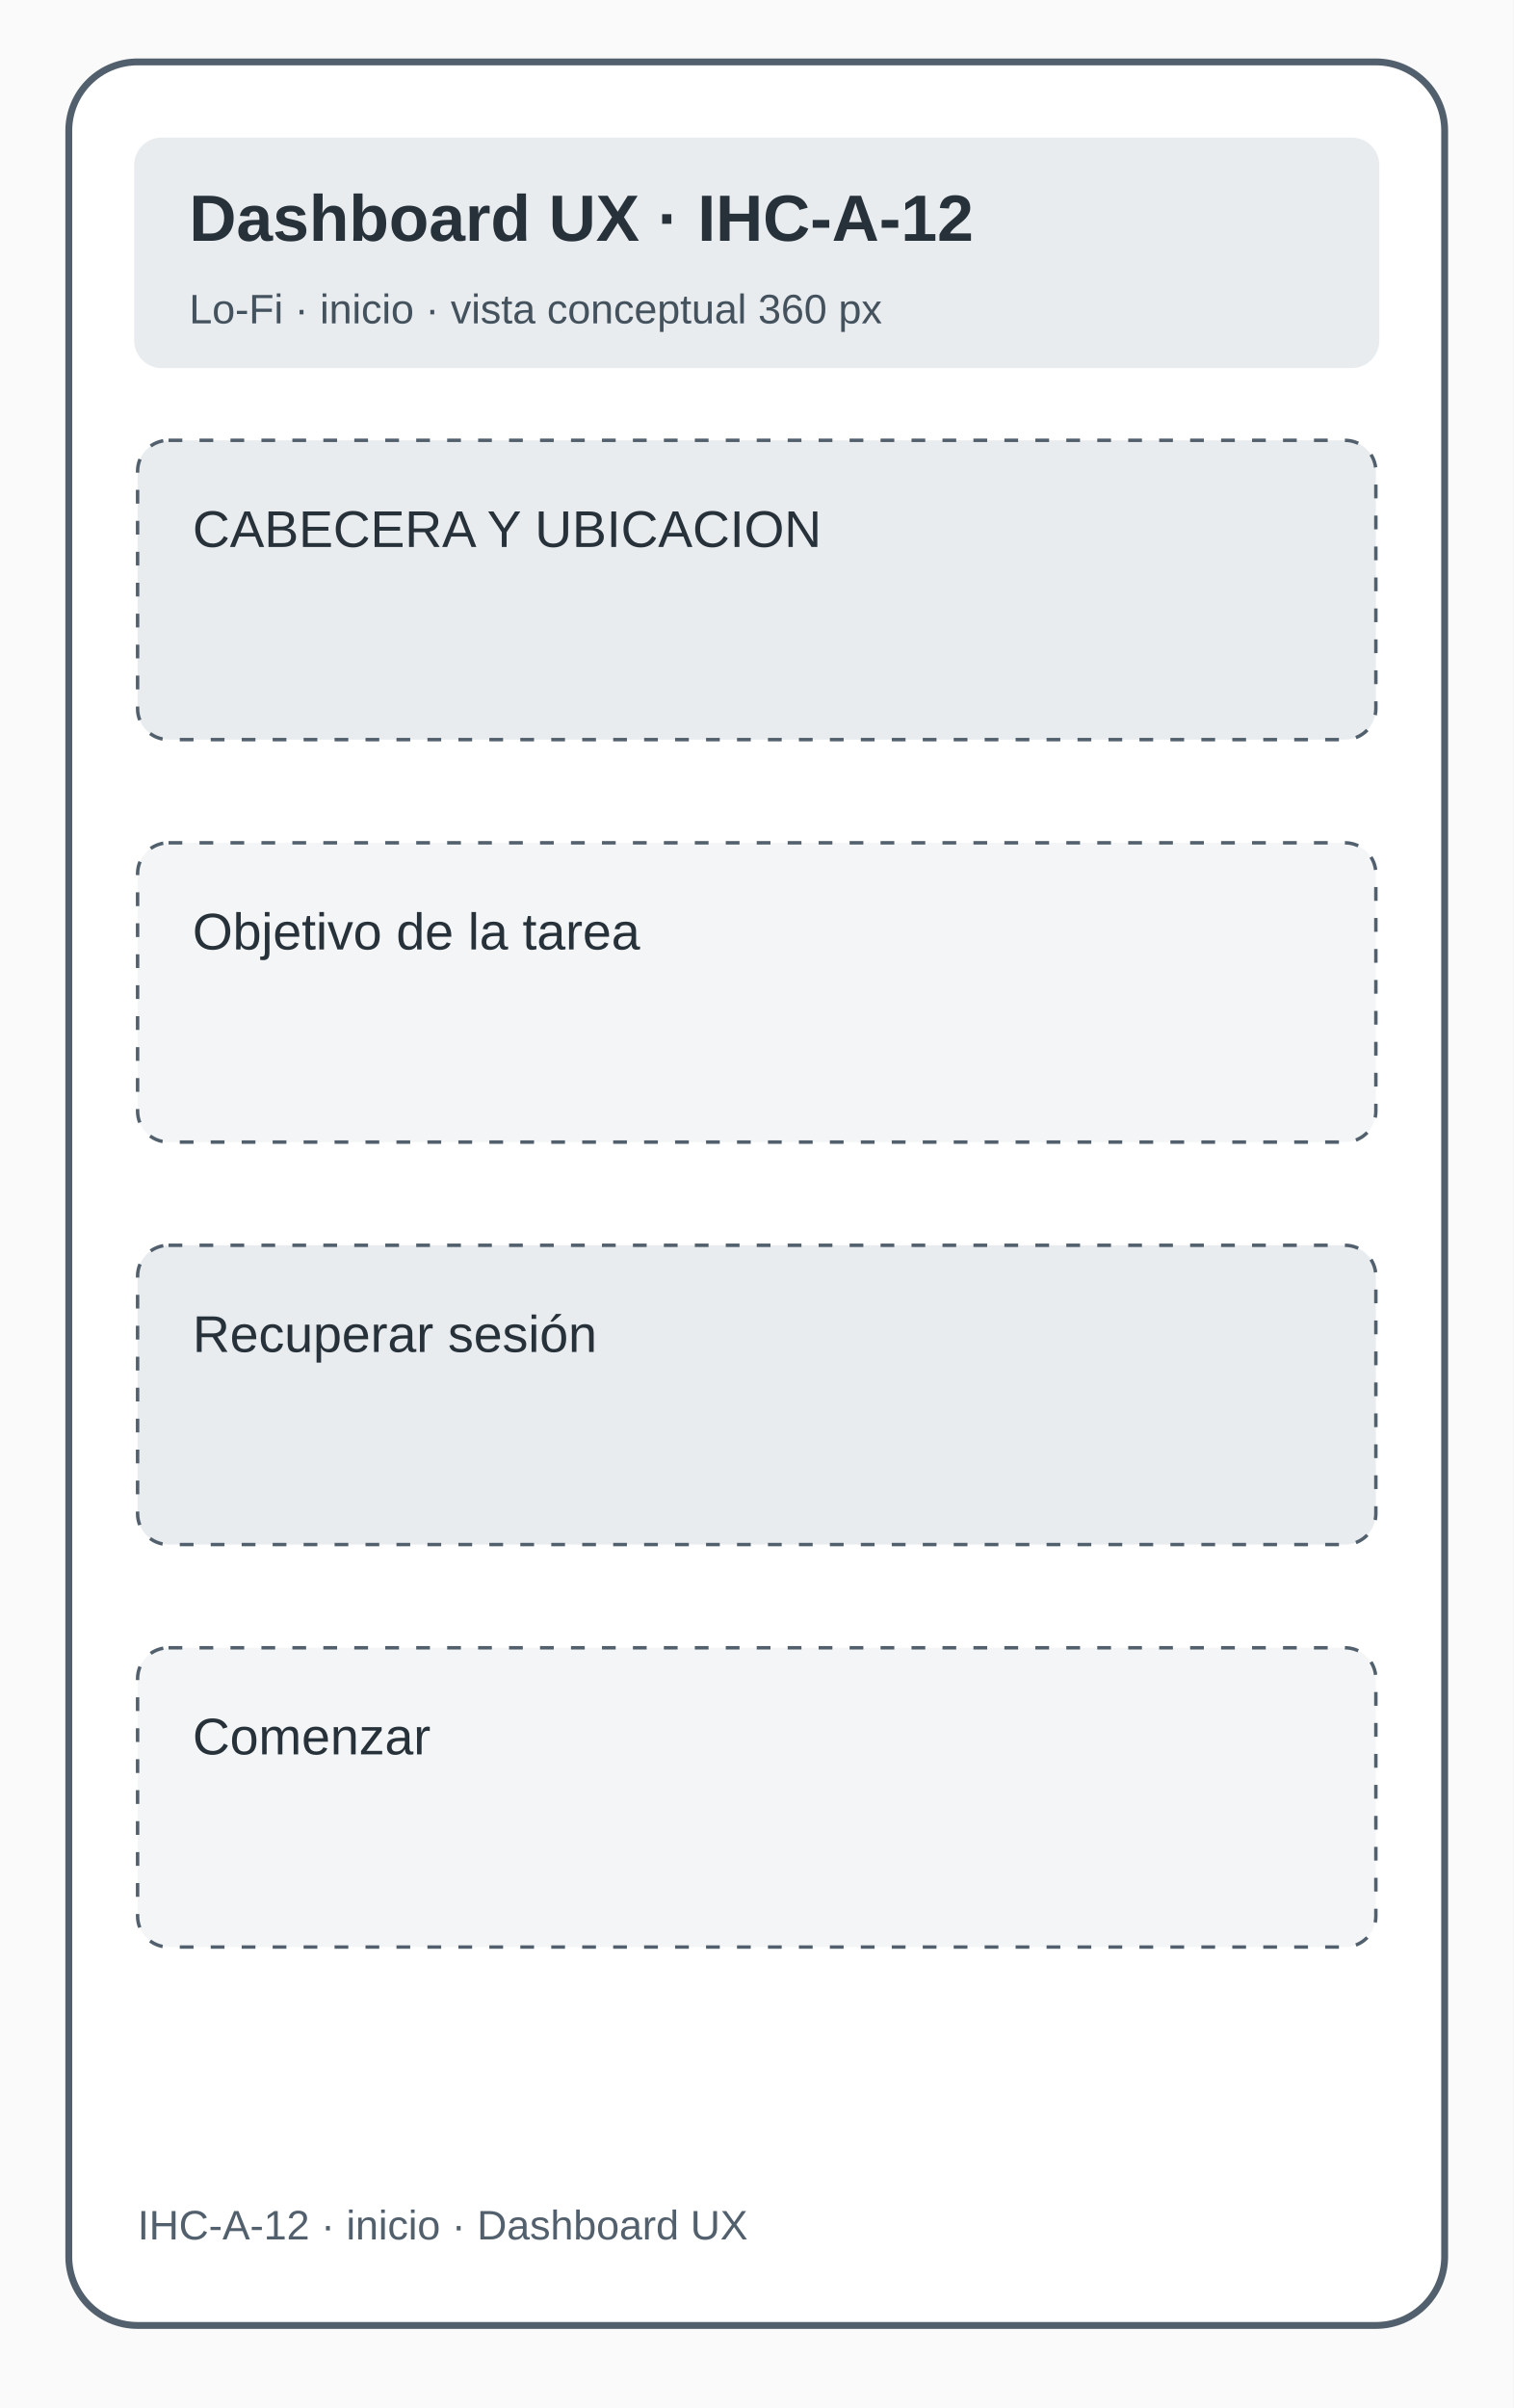
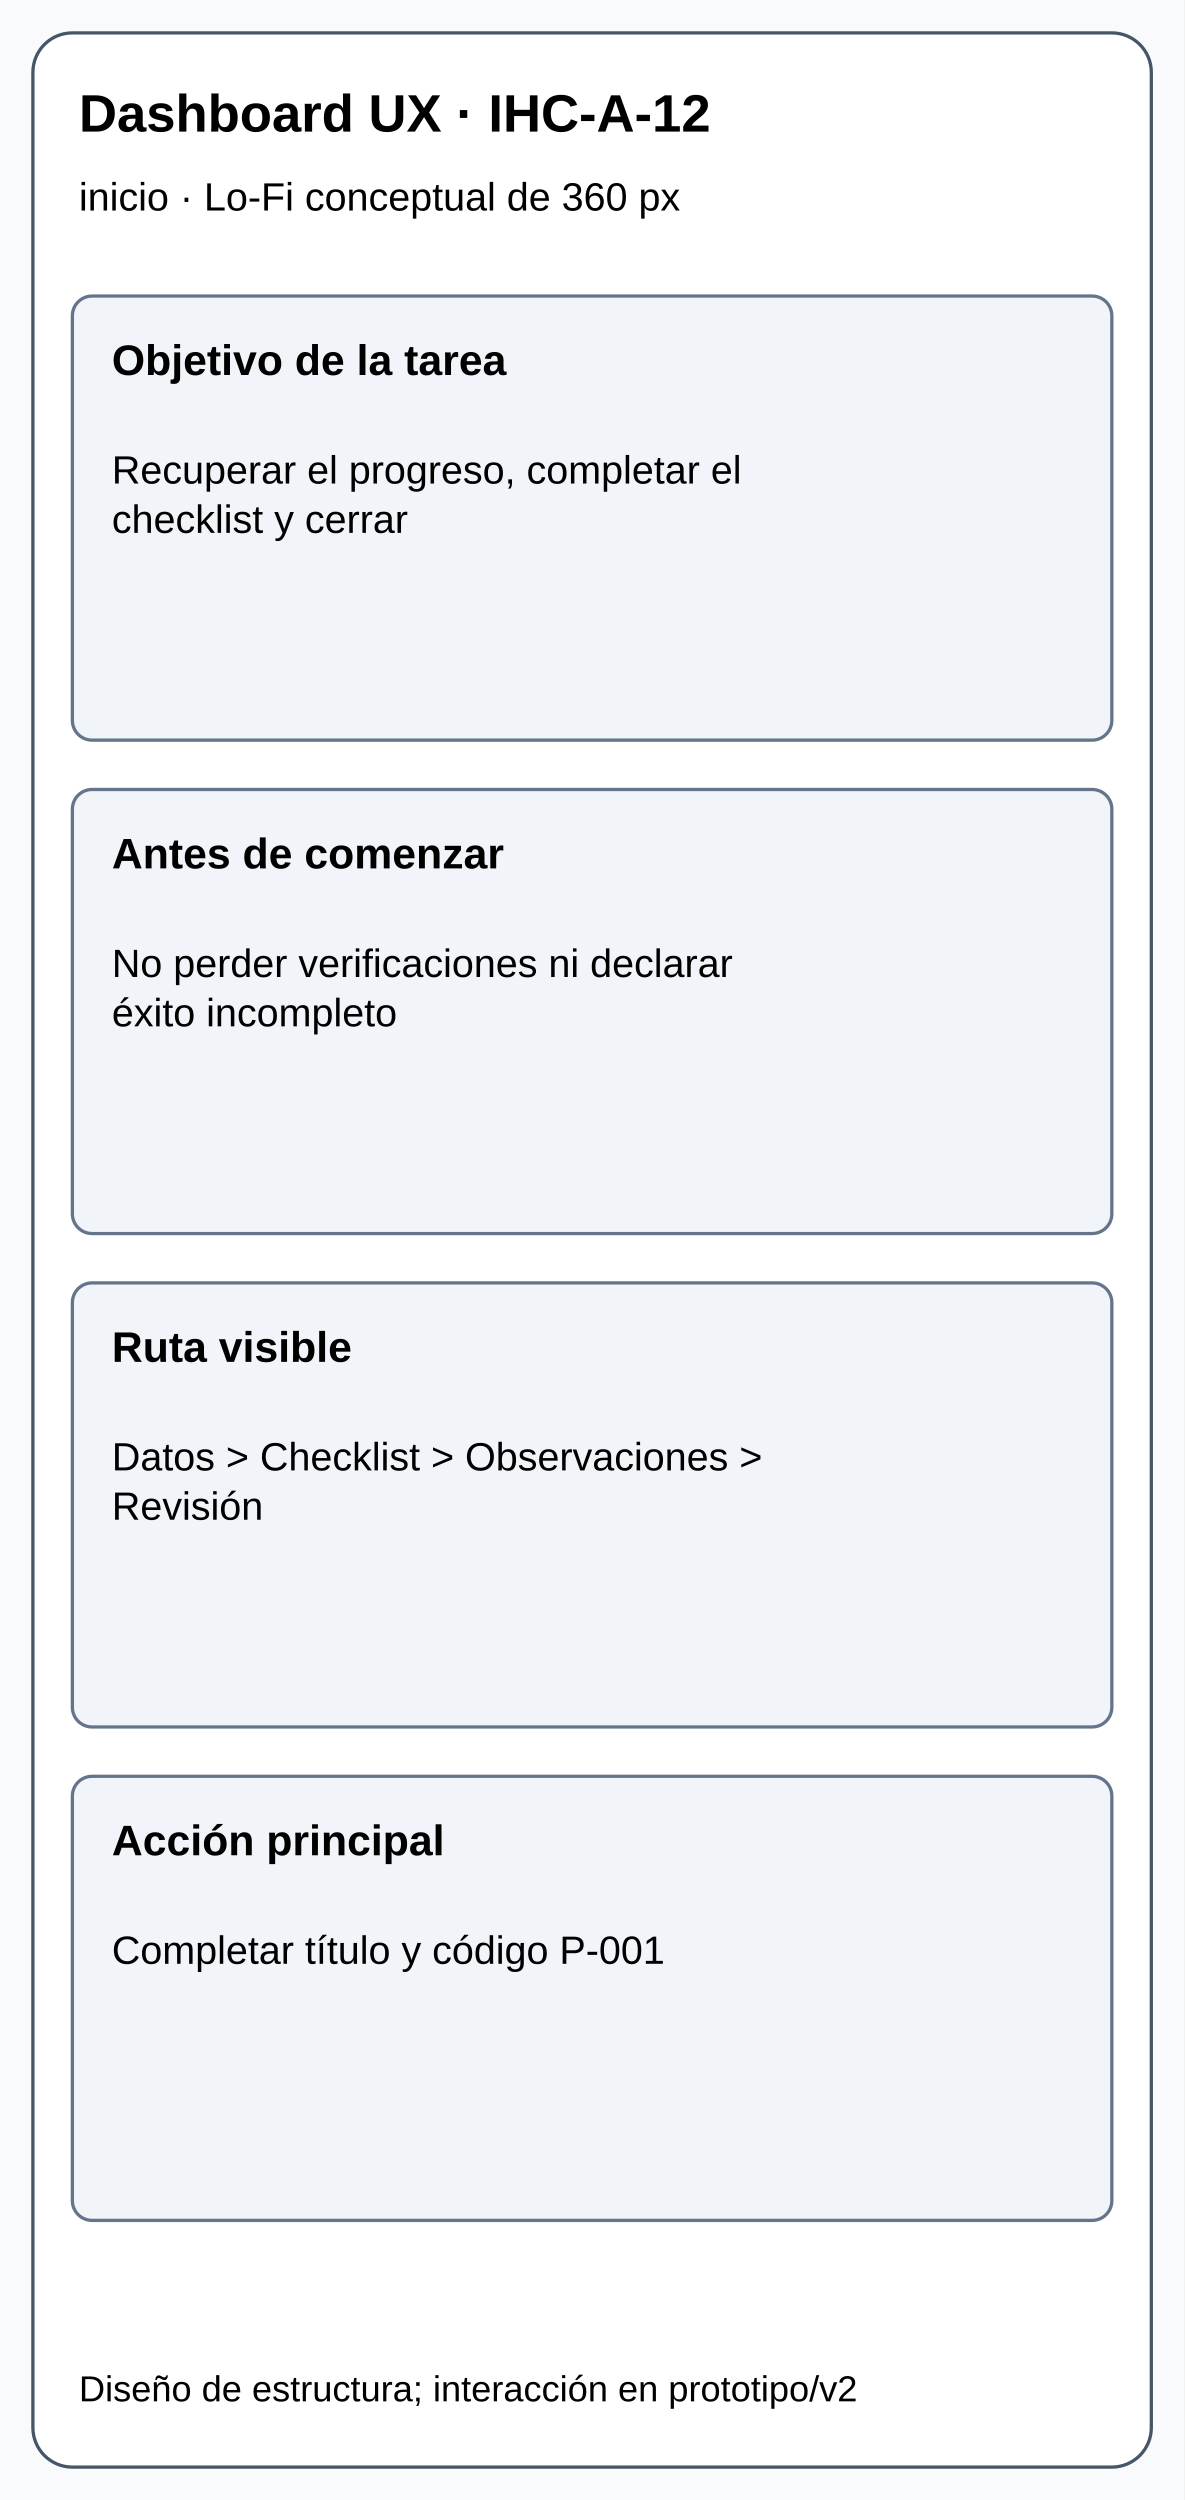
- <svg xmlns="http://www.w3.org/2000/svg" width="440" height="700" viewBox="0 0 440 700" role="img" aria-label="Wireframe IHC-A-12 inicio">
-   <rect width="440" height="700" fill="#FAFAFA" />
-   <rect x="20" y="18" width="400" height="658" rx="20" fill="#FFF" stroke="#52606D" stroke-width="2" />
-   <rect x="39" y="40" width="362" height="67" rx="8" fill="#E9ECEF" />
-   <text x="55" y="70" font-family="Arial" font-size="19" font-weight="bold" fill="#273139">Dashboard UX · IHC-A-12</text>
-   <text x="55" y="94" font-family="Arial" font-size="12" fill="#44525E">Lo-Fi · inicio · vista conceptual 360 px</text>
-   <rect x="40" y="128" width="360" height="87" rx="9" fill="#E9ECEF" stroke="#52606D" stroke-dasharray="4 5" />
-   <text x="56" y="159" font-family="Arial" font-size="15" fill="#273139">CABECERA Y UBICACION</text>
-   <rect x="40" y="245" width="360" height="87" rx="9" fill="#F3F5F6" stroke="#52606D" stroke-dasharray="4 5" />
-   <text x="56" y="276" font-family="Arial" font-size="15" fill="#273139">Objetivo de la tarea</text>
-   <rect x="40" y="362" width="360" height="87" rx="9" fill="#E9ECEF" stroke="#52606D" stroke-dasharray="4 5" />
-   <text x="56" y="393" font-family="Arial" font-size="15" fill="#273139">Recuperar sesión</text>
-   <rect x="40" y="479" width="360" height="87" rx="9" fill="#F3F5F6" stroke="#52606D" stroke-dasharray="4 5" />
-   <text x="56" y="510" font-family="Arial" font-size="15" fill="#273139">Comenzar</text>
-   <text x="40" y="651" font-family="Arial" font-size="12" fill="#52606D">IHC-A-12 · inicio · Dashboard UX</text>
+ <svg xmlns="http://www.w3.org/2000/svg" width="360" height="760" viewBox="0 0 360 760" role="img" aria-label="IHC-A-12 inicio">
+   <rect width="360" height="760" fill="#f8fafc" />
+   <rect x="10" y="10" width="340" height="740" rx="12" fill="white" stroke="#475569" />
+   <text x="24" y="40" font-family="Arial" font-size="16" font-weight="bold">Dashboard UX · IHC-A-12</text>
+   <text x="24" y="64" font-family="Arial" font-size="12">inicio · Lo-Fi conceptual de 360 px</text>
+   <rect x="22" y="90" width="316" height="135" rx="6" fill="#f1f5f9" stroke="#64748b" />
+   <text x="34" y="114" font-family="Arial" font-size="13" font-weight="bold">Objetivo de la tarea</text>
+   <text x="34" y="147" font-family="Arial" font-size="12">Recuperar el progreso, completar el</text>
+   <text x="34" y="162" font-family="Arial" font-size="12">checklist y cerrar</text>
+   <rect x="22" y="240" width="316" height="135" rx="6" fill="#f1f5f9" stroke="#64748b" />
+   <text x="34" y="264" font-family="Arial" font-size="13" font-weight="bold">Antes de comenzar</text>
+   <text x="34" y="297" font-family="Arial" font-size="12">No perder verificaciones ni declarar</text>
+   <text x="34" y="312" font-family="Arial" font-size="12">éxito incompleto</text>
+   <rect x="22" y="390" width="316" height="135" rx="6" fill="#f1f5f9" stroke="#64748b" />
+   <text x="34" y="414" font-family="Arial" font-size="13" font-weight="bold">Ruta visible</text>
+   <text x="34" y="447" font-family="Arial" font-size="12">Datos &gt; Checklist &gt; Observaciones &gt;</text>
+   <text x="34" y="462" font-family="Arial" font-size="12">Revisión</text>
+   <rect x="22" y="540" width="316" height="135" rx="6" fill="#f1f5f9" stroke="#64748b" />
+   <text x="34" y="564" font-family="Arial" font-size="13" font-weight="bold">Acción principal</text>
+   <text x="34" y="597" font-family="Arial" font-size="12">Completar título y código P-001</text>
+   <text x="24" y="730" font-family="Arial" font-size="11">Diseño de estructura; interacción en prototipo/v2</text>
</svg>
